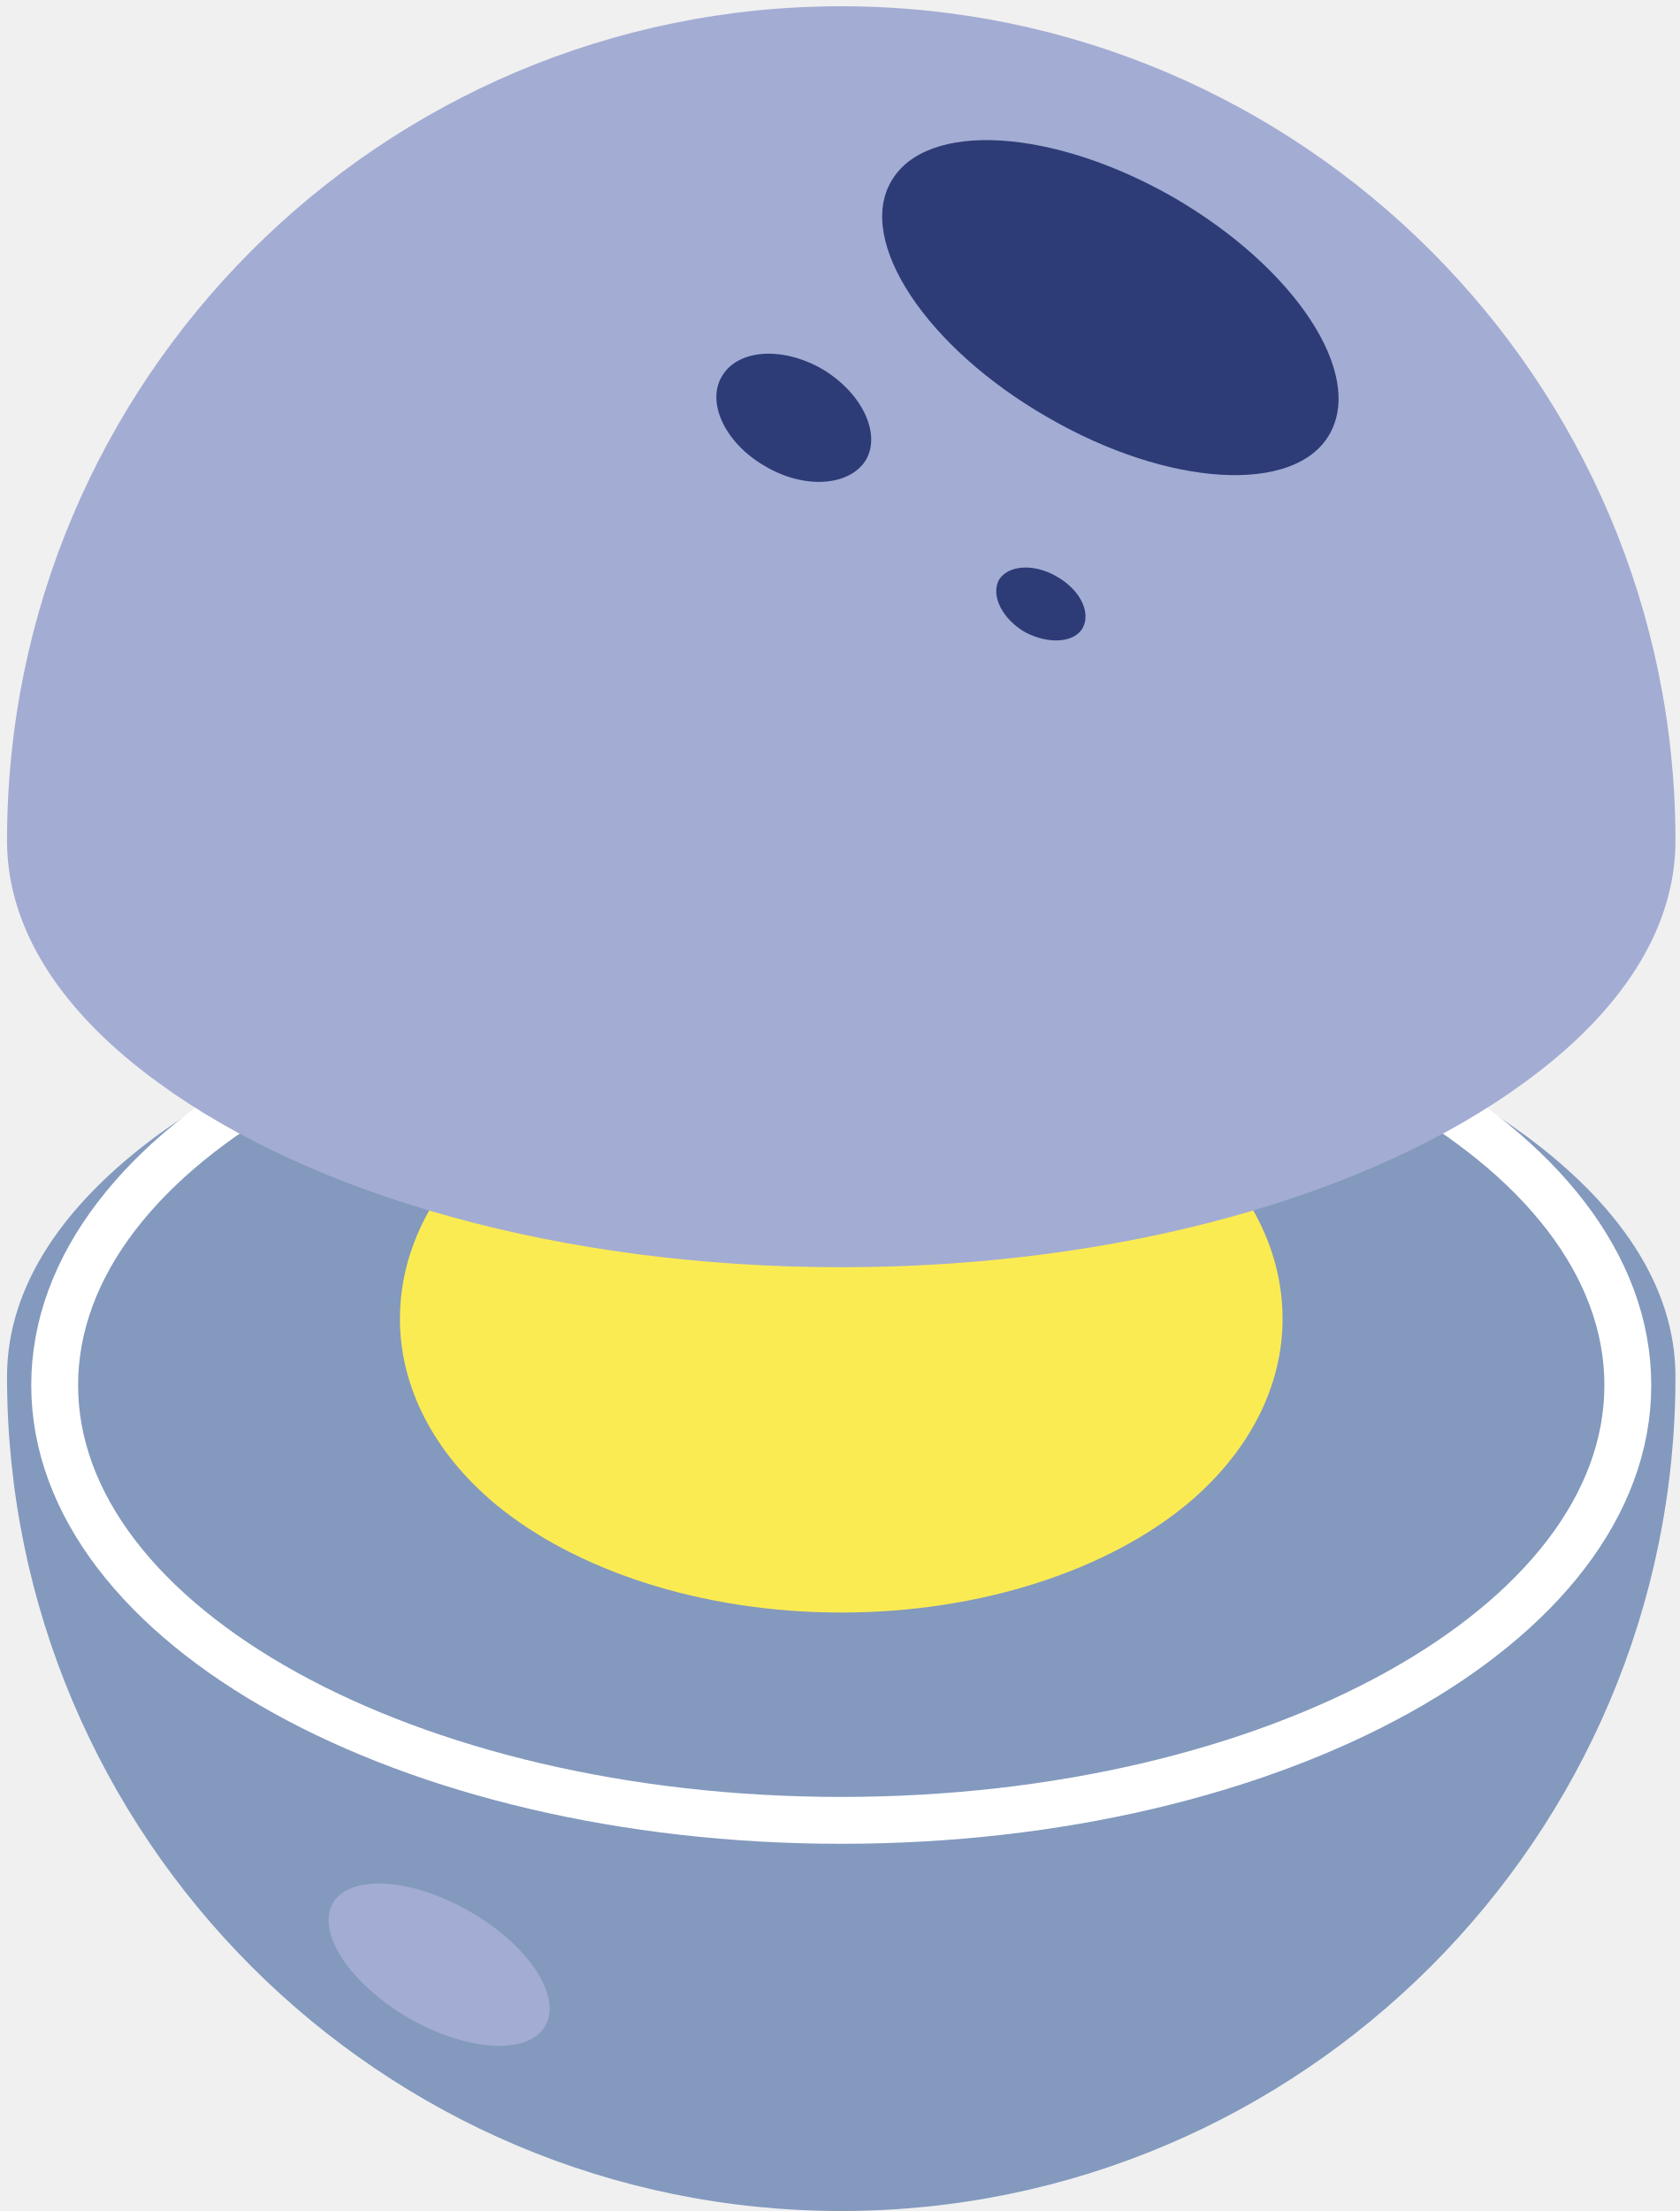
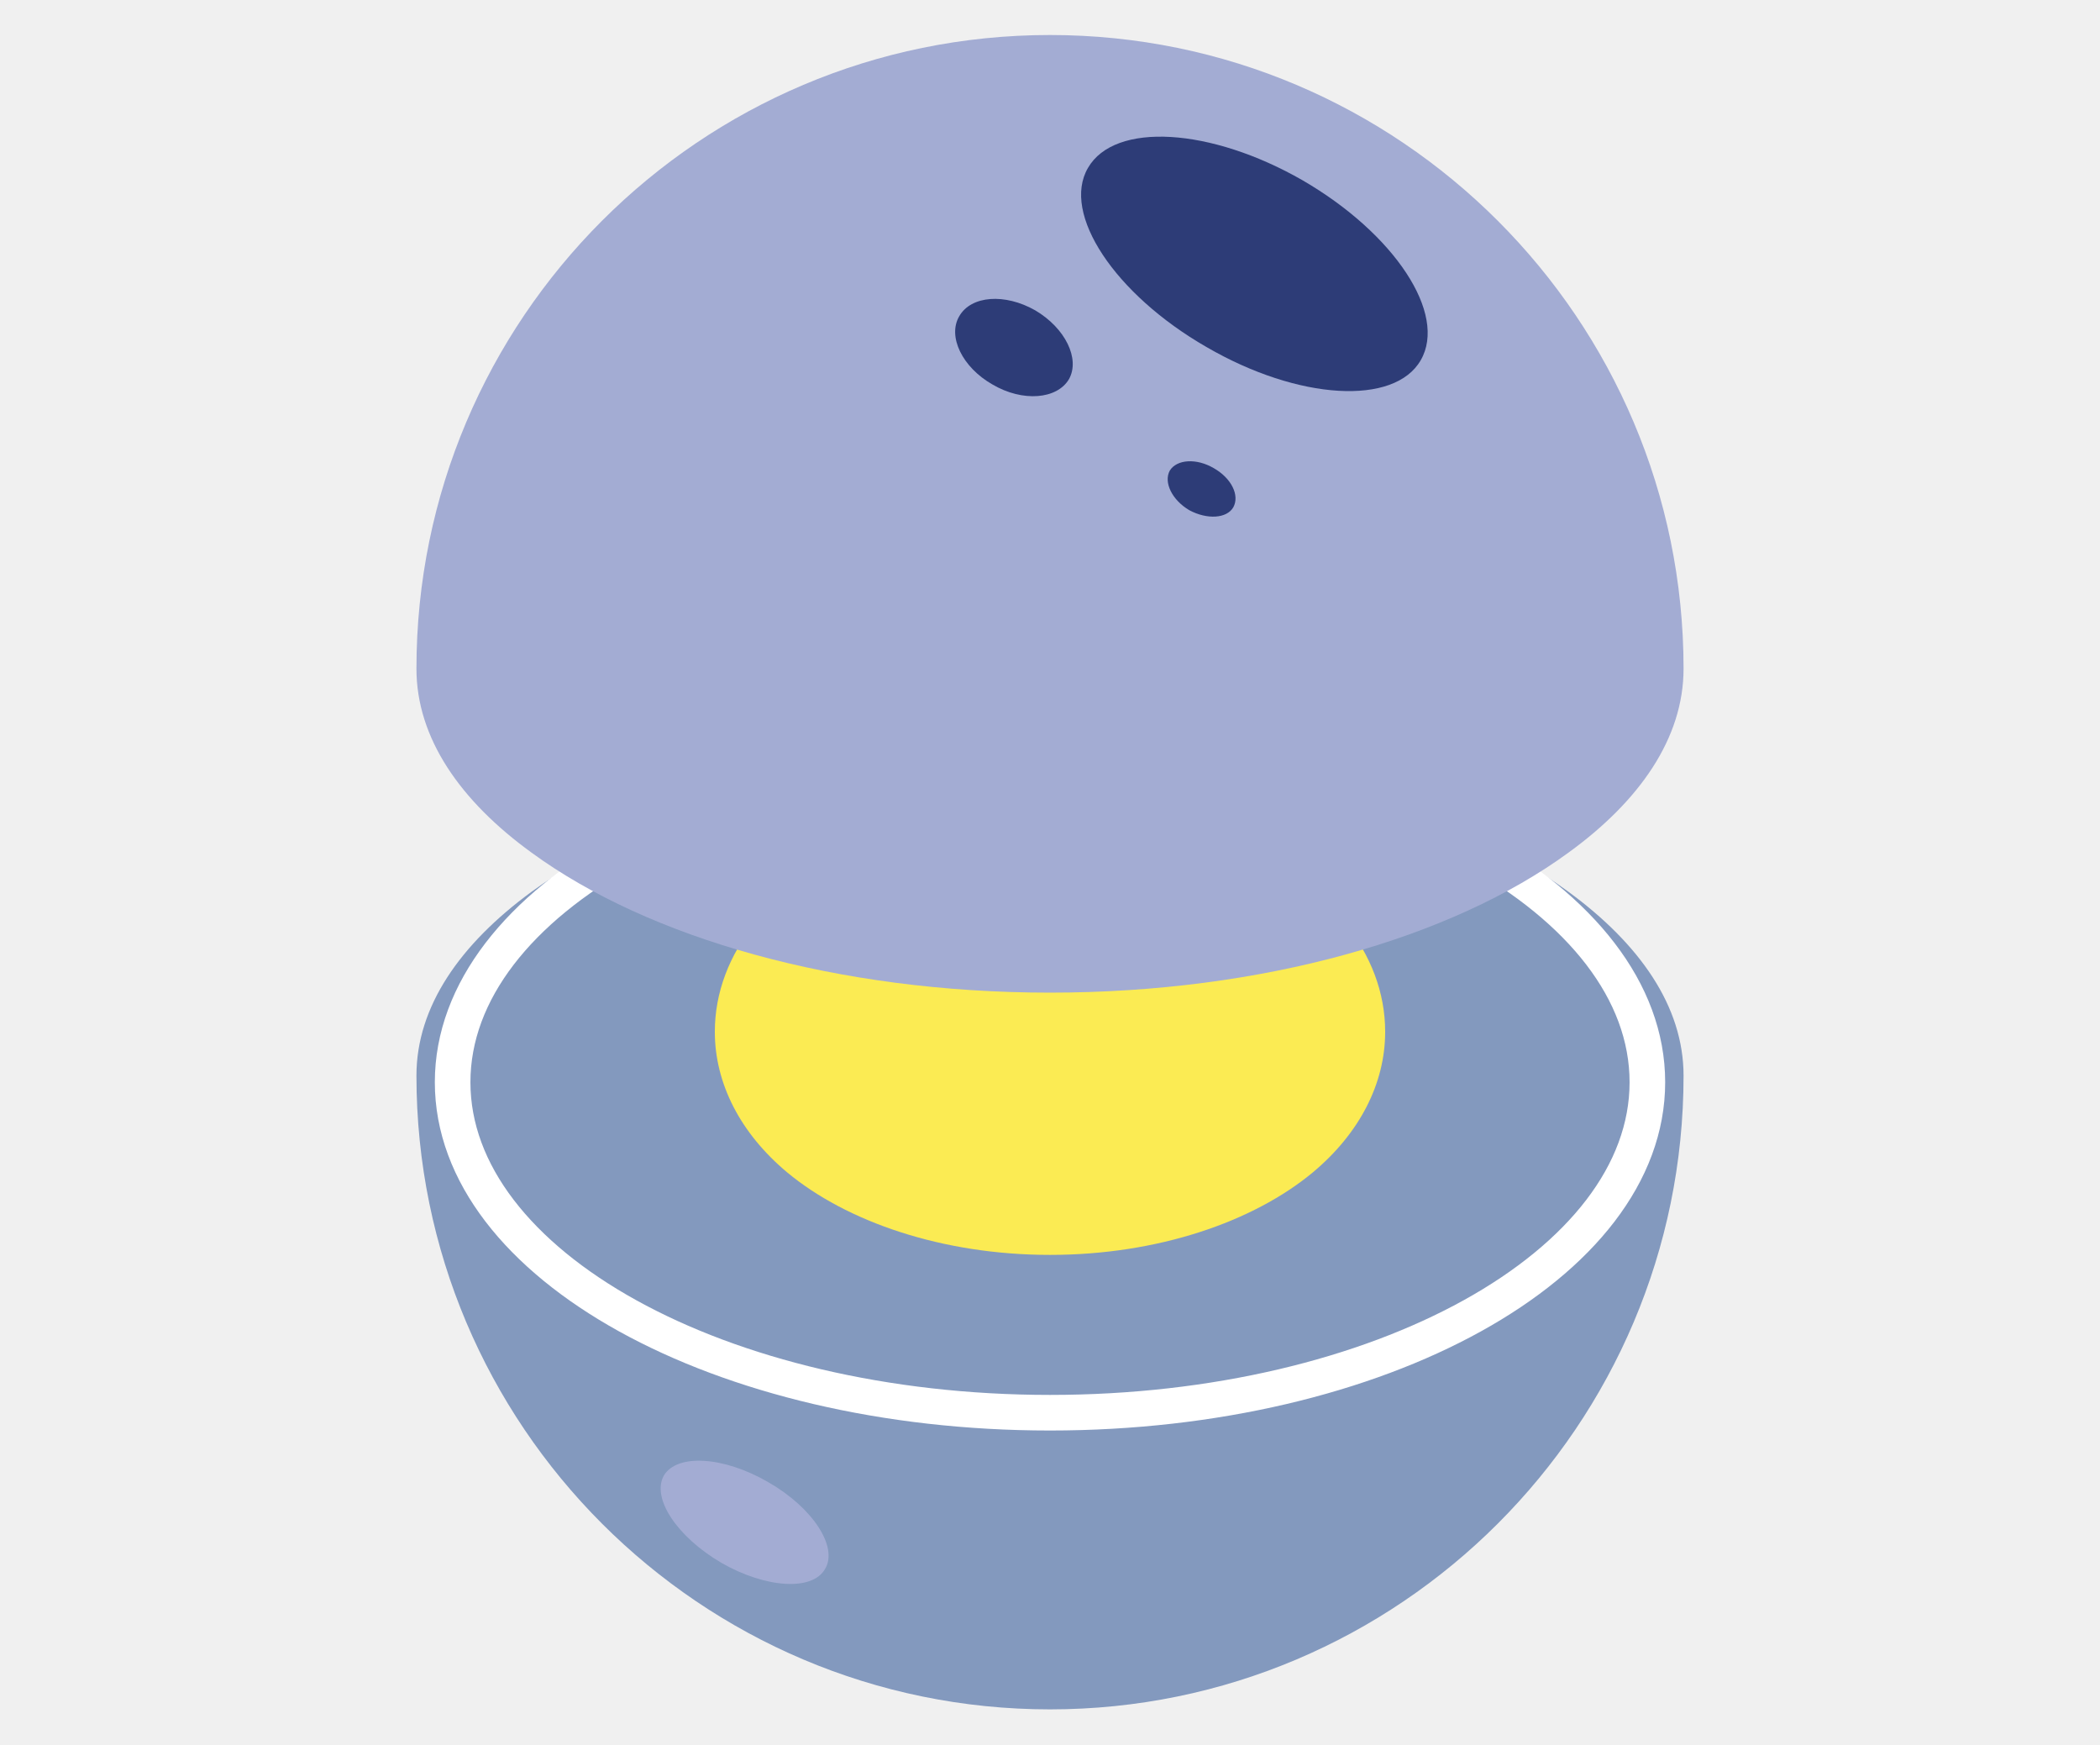
- <svg xmlns="http://www.w3.org/2000/svg" version="1.2" viewBox="0 0 215 283" width="215" height="283">
-   <style>.a{fill:#8399be}.b{fill:none;stroke:#fff;stroke-miterlimit:10;stroke-width:6}.c{fill:#fbeb53}.d{fill:#a3acd3}.e{fill:#2d3c77}</style>
-   <path class="a" d="m214.5 176.2c0 58.9-47.9 106.8-106.8 106.8-59 0-106.8-47.9-106.8-106.8 0-11.7 7.4-22.2 19.4-31 19.7-14.3 51.5-23.5 87.4-23.5 35.8 0 67.7 9.1 87.4 23.5 12 8.8 19.4 19.3 19.4 31z" />
-   <path class="b" d="m107.7 233c-55.6 0-100.7-25-100.7-55.7 0-30.7 45.1-55.6 100.7-55.6 55.6 0 100.7 24.9 100.7 55.6 0 30.7-45.1 55.7-100.7 55.7z" />
-   <path class="c" d="m157.3 150.3c4.5 5.6 6.9 11.9 6.9 18.5 0 8.7-4.3 17.1-12.2 23.7-10 8.3-26.1 13.9-44.3 13.9-18.2 0-34.3-5.6-44.3-13.9-7.9-6.6-12.2-15-12.2-23.7 0-6.6 2.4-12.9 6.9-18.5 14.9 4.7 31.8 7.2 49.6 7.2 17.8 0 34.6-2.5 49.6-7.2z" />
-   <path class="d" d="m0.9 107.6c0-58.9 47.8-106.8 106.8-106.8 58.9 0 106.8 47.9 106.8 106.8 0 11.7-7.4 22.3-19.4 31-19.7 14.4-51.6 23.6-87.4 23.6-35.9 0-67.7-9.2-87.4-23.6-12-8.7-19.4-19.3-19.4-31z" />
-   <path class="d" d="m69.8 259.3c-2.1 3.8-10 3.3-17.5-1-7.5-4.4-11.8-10.9-9.7-14.7 2.2-3.7 10-3.3 17.6 1.1 7.5 4.3 11.8 10.9 9.6 14.6z" />
-   <path class="e" d="m170.2 55.6c-4.4 7.7-20.6 6.8-36.1-2.2-15.5-8.9-24.5-22.5-20-30.2 4.5-7.8 20.7-6.8 36.2 2.1 15.5 9 24.4 22.5 19.9 30.3z" />
-   <path class="e" d="m110.9 58.8c-2 3.4-7.8 3.9-12.9 0.9-5.1-2.9-7.6-8.1-5.6-11.5 2-3.5 7.7-3.9 12.8-1 5.1 3 7.6 8.2 5.7 11.6z" />
-   <path class="e" d="m138.6 80.4c-1.1 1.9-4.4 2.1-7.4 0.5-2.9-1.7-4.4-4.7-3.3-6.7 1.2-1.9 4.5-2.1 7.4-0.4 3 1.7 4.4 4.6 3.3 6.6z" />
+ <svg xmlns="http://www.w3.org/2000/svg" version="1.2" viewBox="0 0 354 294" width="354" height="294" id="svg362">
+   <defs id="defs366" />
+   <style id="style344">.a{fill:#8399be}.b{fill:none;stroke:#fff;stroke-miterlimit:10;stroke-width:6}.c{fill:#fbeb53}.d{fill:#a3acd3}.e{fill:#2d3c77}</style>
+   <g id="g1281" transform="translate(69.3,5.100001)">
+     <path class="a" d="M 214.5,176.2 C 214.5,235.1 166.6,283 107.7,283 48.7,283 0.9,235.1 0.9,176.2 c 0,-11.7 7.4,-22.2 19.4,-31 19.7,-14.3 51.5,-23.5 87.4,-23.5 35.8,0 67.7,9.1 87.4,23.5 12,8.8 19.4,19.3 19.4,31 z" id="path346" />
+     <path class="b" d="M 107.7,233 C 52.1,233 7,208 7,177.3 c 0,-30.7 45.1,-55.6 100.7,-55.6 55.6,0 100.7,24.9 100.7,55.6 0,30.7 -45.1,55.7 -100.7,55.7 z" id="path348" />
+     <path class="c" d="m 157.3,150.3 c 4.5,5.6 6.9,11.9 6.9,18.5 0,8.7 -4.3,17.1 -12.2,23.7 -10,8.3 -26.1,13.9 -44.3,13.9 -18.2,0 -34.3,-5.6 -44.3,-13.9 -7.9,-6.6 -12.2,-15 -12.2,-23.7 0,-6.6 2.4,-12.9 6.9,-18.5 14.9,4.7 31.8,7.2 49.6,7.2 17.8,0 34.6,-2.5 49.6,-7.2 z" id="path350" />
+     <path class="d" d="M 0.9,107.6 C 0.9,48.7 48.7,0.8 107.7,0.8 c 58.9,0 106.8,47.9 106.8,106.8 0,11.7 -7.4,22.3 -19.4,31 -19.7,14.4 -51.6,23.6 -87.4,23.6 C 71.8,162.2 40,153 20.3,138.6 8.3,129.9 0.9,119.3 0.9,107.6 Z" id="path352" />
+     <path class="d" d="m 69.8,259.3 c -2.1,3.8 -10,3.3 -17.5,-1 -7.5,-4.4 -11.8,-10.9 -9.7,-14.7 2.2,-3.7 10,-3.3 17.6,1.1 7.5,4.3 11.8,10.9 9.6,14.6 z" id="path354" />
+     <path class="e" d="m 170.2,55.6 c -4.4,7.7 -20.6,6.8 -36.1,-2.2 -15.5,-8.9 -24.5,-22.5 -20,-30.2 4.5,-7.8 20.7,-6.8 36.2,2.1 15.5,9 24.4,22.5 19.9,30.3 z" id="path356" />
+     <path class="e" d="m 110.9,58.8 c -2,3.4 -7.8,3.9 -12.9,0.9 -5.1,-2.9 -7.6,-8.1 -5.6,-11.5 2,-3.5 7.7,-3.9 12.8,-1 5.1,3 7.6,8.2 5.7,11.6 z" id="path358" />
+     <path class="e" d="m 138.6,80.4 c -1.1,1.9 -4.4,2.1 -7.4,0.5 -2.9,-1.7 -4.4,-4.7 -3.3,-6.7 1.2,-1.9 4.5,-2.1 7.4,-0.4 3,1.7 4.4,4.6 3.3,6.6 z" id="path360" />
+   </g>
</svg>
